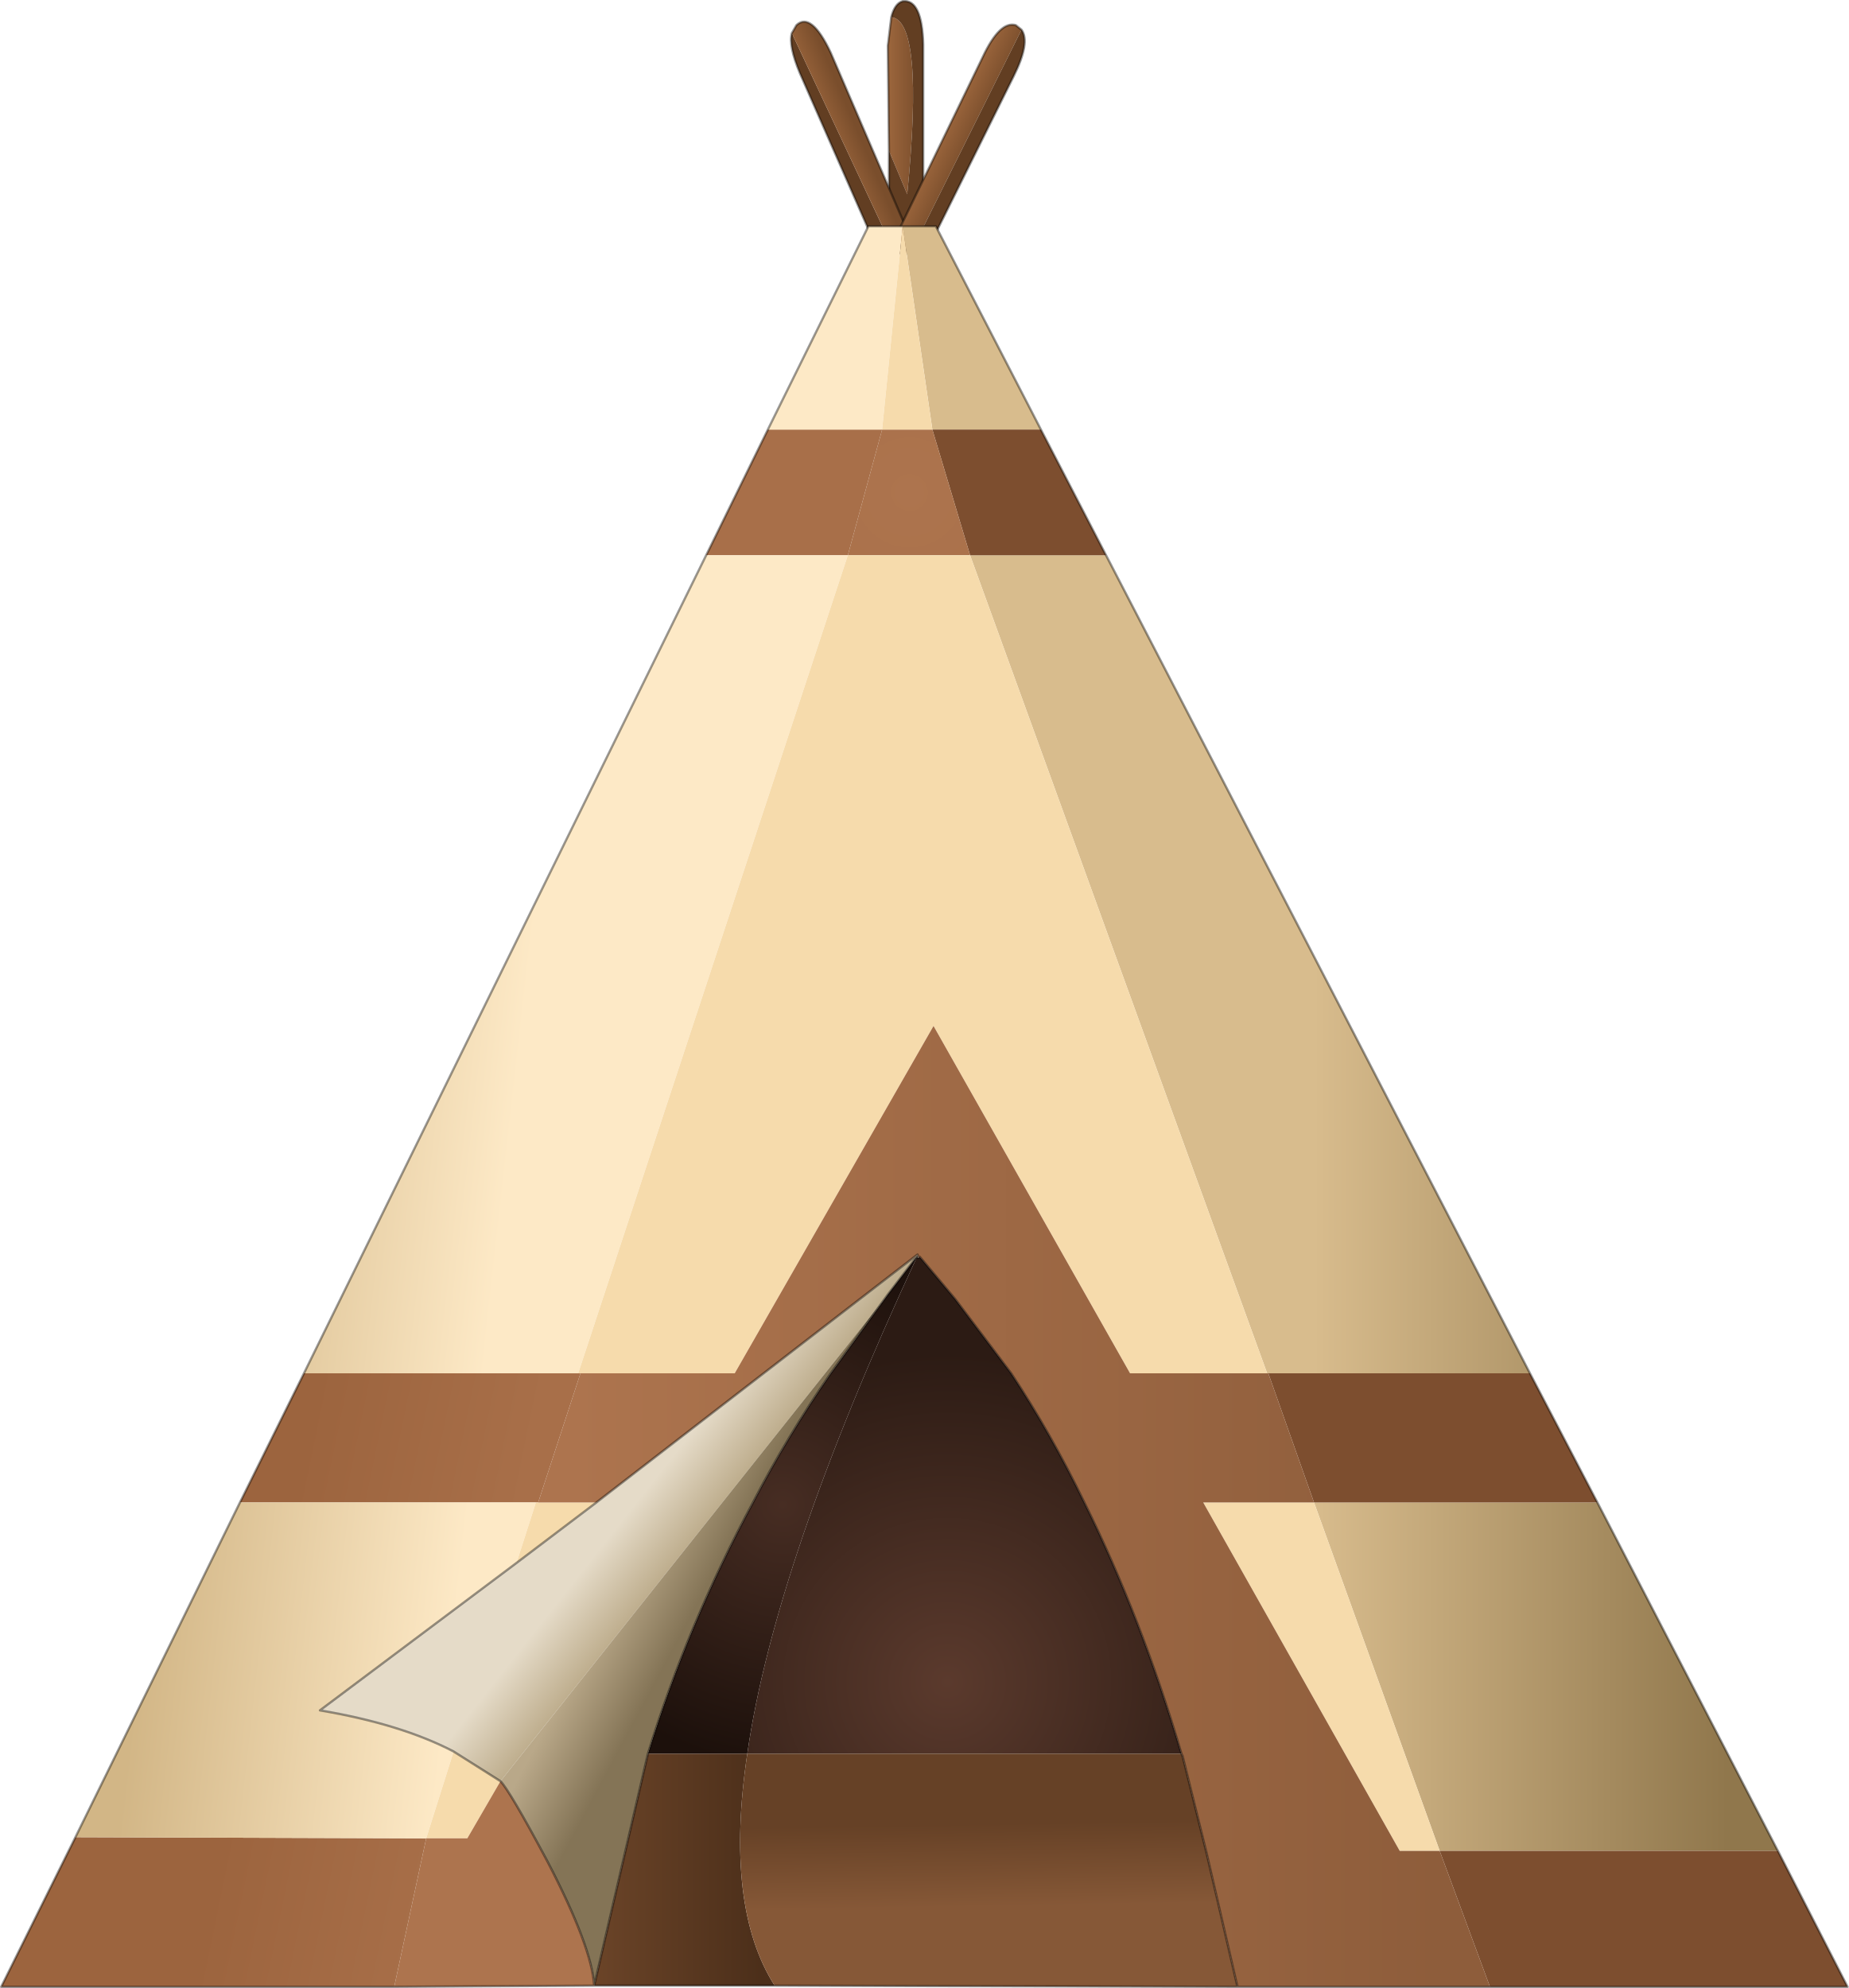
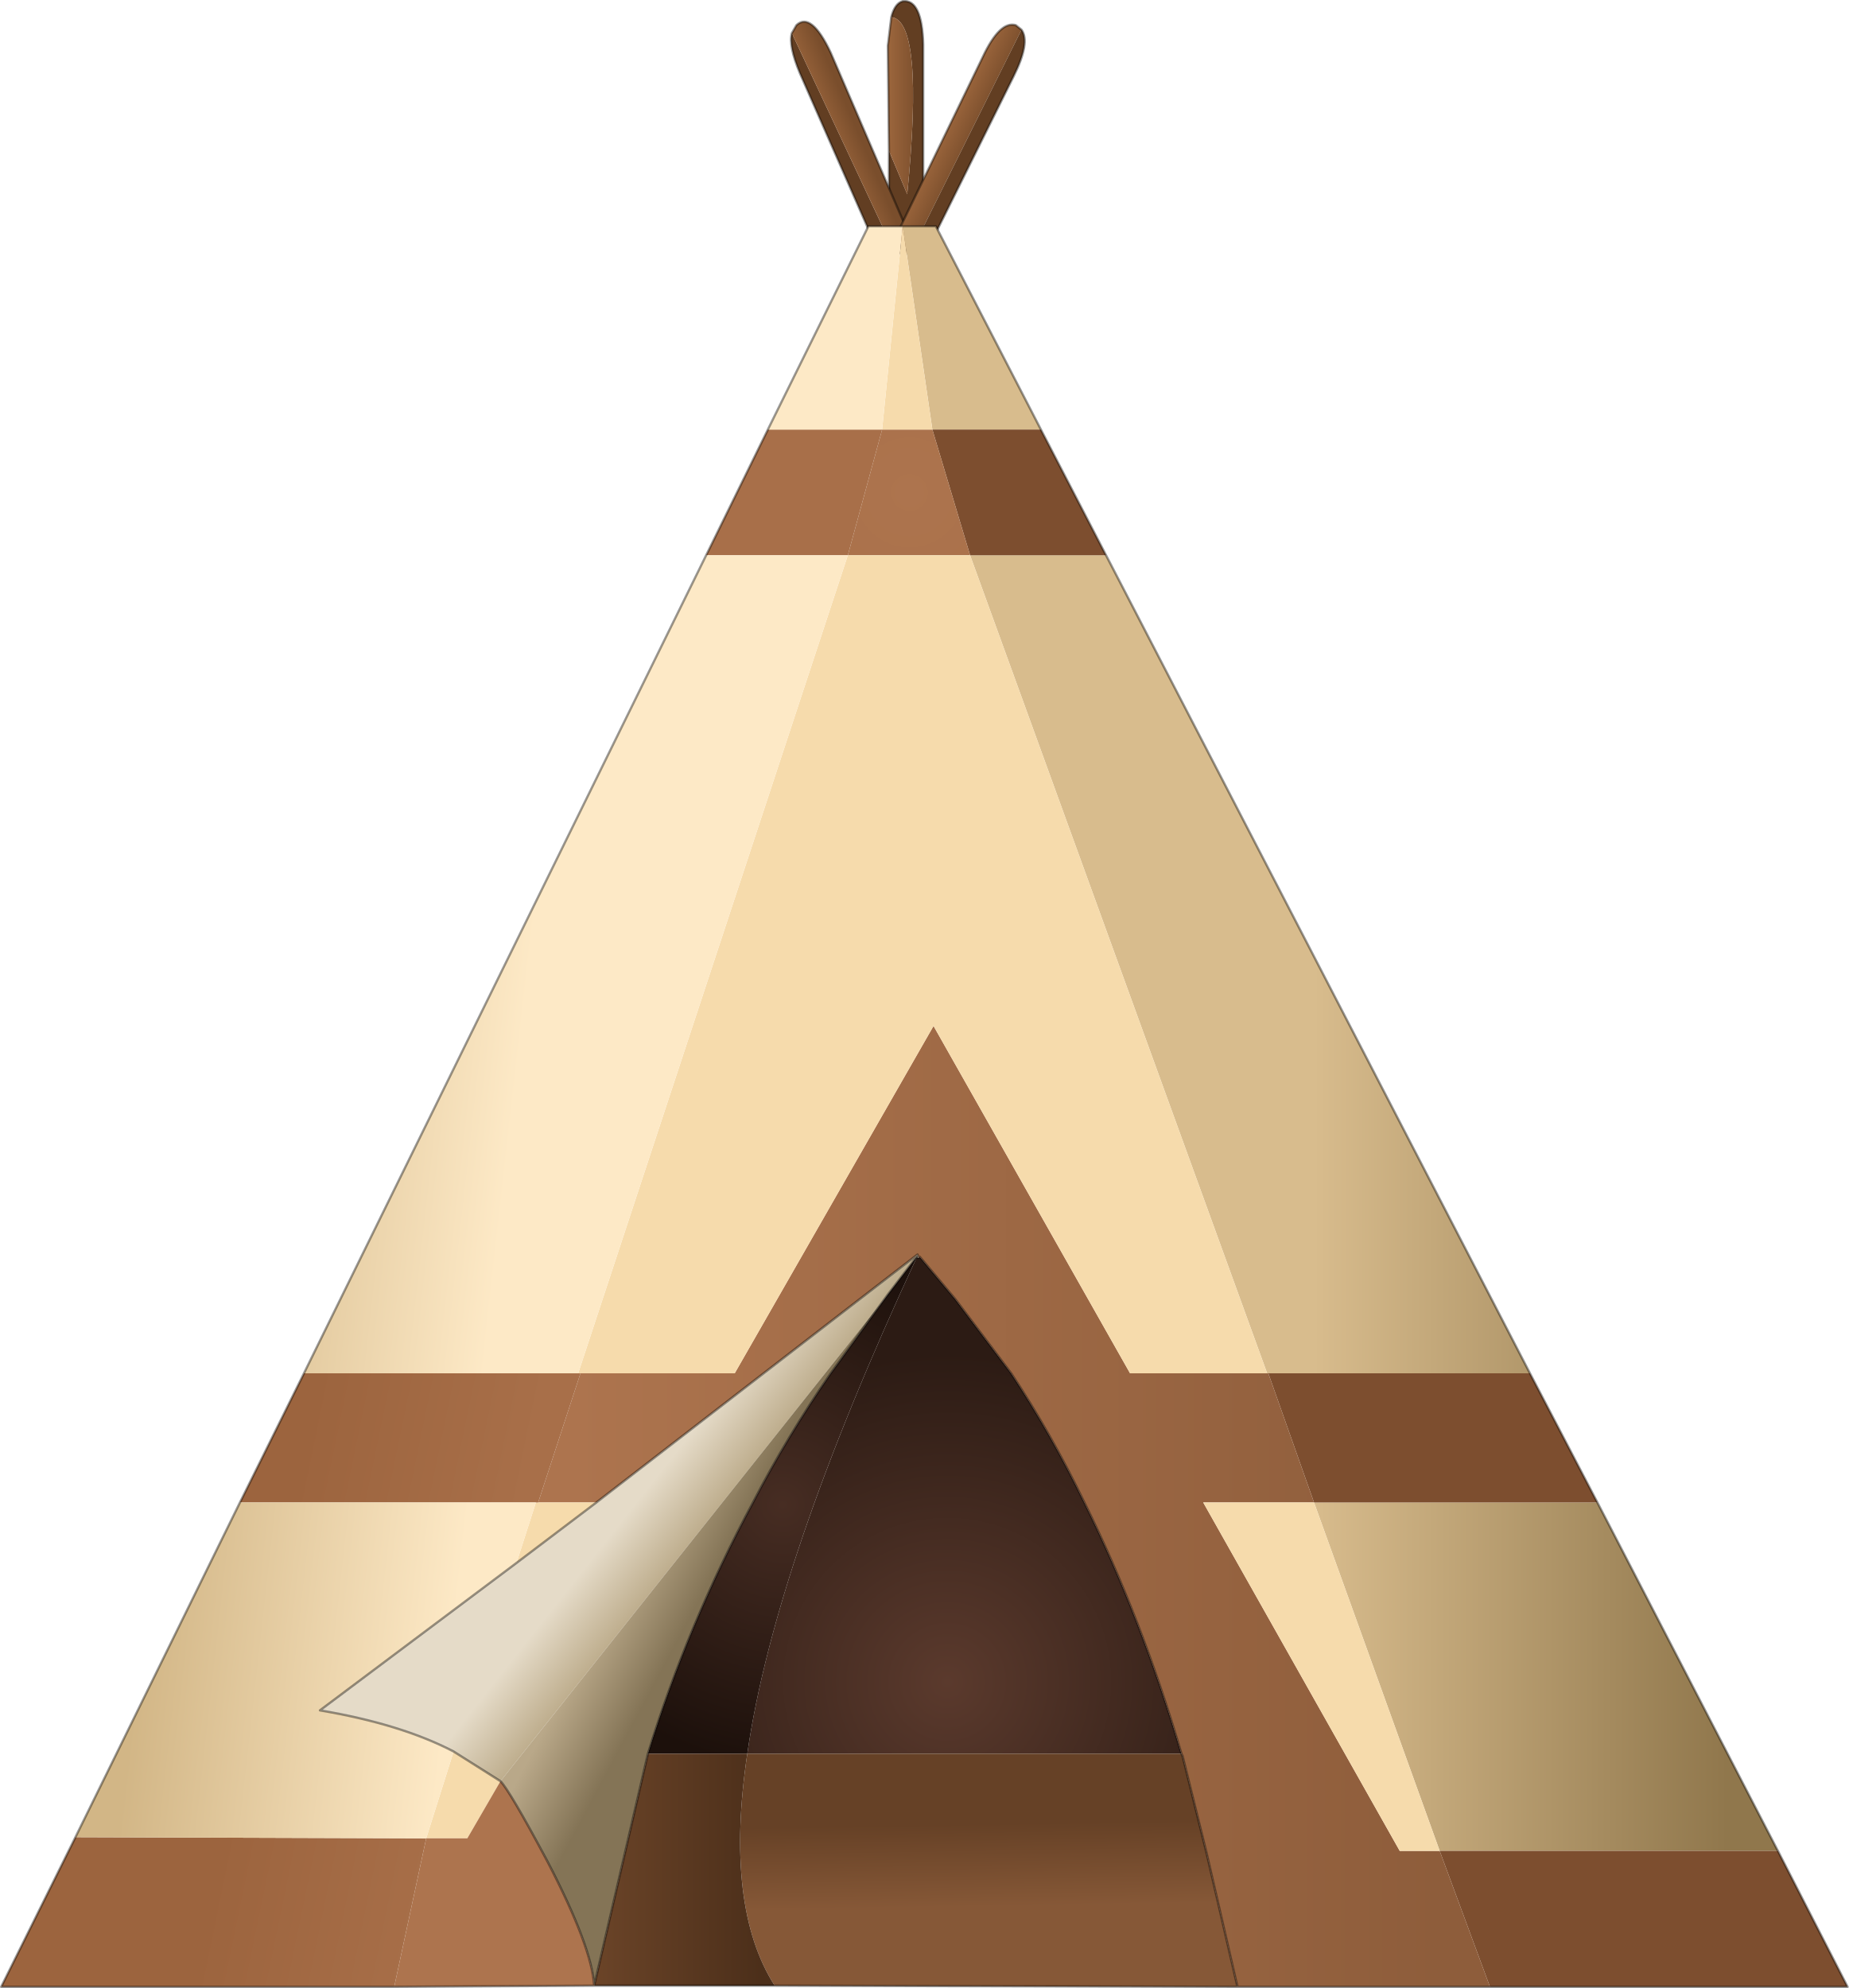
<svg xmlns="http://www.w3.org/2000/svg" xmlns:ns1="https://www.free-decompiler.com/flash" xmlns:xlink="http://www.w3.org/1999/xlink" ns1:objectType="frame" height="87.0px" width="80.9px">
  <g transform="matrix(1.0, 0.0, 0.0, 1.0, 40.05, 87.05)">
    <use ns1:characterId="18" height="87.0" transform="matrix(1.0, 0.0, 0.0, 1.0, -40.05, -87.05)" width="80.9" xlink:href="#decoration289-shape0" />
  </g>
  <defs>
    <g id="decoration289-shape0" transform="matrix(1.0, 0.0, 0.0, 1.0, 40.05, 87.05)">
+       <path d="M-1.05 -86.3 Q-0.9 -86.9 -0.55 -87.0 0.3 -87.1 0.35 -85.1 L0.35 -75.95 -1.15 -75.95 -1.15 -80.45 -0.35 -78.55 Q0.4 -86.15 -1.05 -86.3" fill="#623e22" fill-rule="evenodd" stroke="none" />
      <path d="M-1.05 -86.3 Q0.4 -86.15 -0.35 -78.55 L-1.15 -80.45 -1.2 -85.05 -1.05 -86.3" fill="url(#decoration289-gradient0)" fill-rule="evenodd" stroke="none" />
-       <path d="M-1.05 -86.3 Q-0.9 -86.9 -0.55 -87.0 0.3 -87.1 0.35 -85.1 L0.35 -75.95 -1.15 -75.95 -1.15 -80.45 -0.35 -78.55 Q0.4 -86.15 -1.05 -86.3" fill="#623e22" fill-rule="evenodd" stroke="none" />
      <path d="M-1.15 -80.45 L-1.15 -75.95 0.35 -75.95 0.35 -85.1 Q0.3 -87.1 -0.55 -87.0 -0.9 -86.9 -1.05 -86.3 L-1.2 -85.05 -1.15 -80.45 Z" fill="none" stroke="#000000" stroke-linecap="round" stroke-linejoin="round" stroke-opacity="0.4" stroke-width="0.1" />
      <path d="M-5.4 -85.6 L-0.9 -76.0 -1.45 -75.65 -5.05 -83.85 Q-5.55 -85.05 -5.4 -85.6" fill="#623e22" fill-rule="evenodd" stroke="none" />
      <path d="M-5.4 -85.6 L-5.2 -85.95 Q-4.55 -86.55 -3.7 -84.75 L-0.15 -76.5 -0.9 -76.0 -5.4 -85.6" fill="url(#decoration289-gradient1)" fill-rule="evenodd" stroke="none" />
      <path d="M-0.9 -76.0 L-0.15 -76.5 -3.7 -84.75 Q-4.55 -86.55 -5.2 -85.95 L-5.4 -85.6 Q-5.55 -85.05 -5.05 -83.85 L-1.45 -75.65 -0.9 -76.0 Z" fill="none" stroke="#000000" stroke-linecap="round" stroke-linejoin="round" stroke-opacity="0.4" stroke-width="0.1" />
      <path d="M4.65 -85.75 L-0.2 -76.0 -0.95 -76.5 2.95 -84.55 Q3.7 -86.15 4.4 -85.95 L4.65 -85.75" fill="url(#decoration289-gradient2)" fill-rule="evenodd" stroke="none" />
      <path d="M4.65 -85.75 Q5.05 -85.2 4.3 -83.7 L0.3 -75.65 -0.2 -76.0 4.65 -85.75" fill="#623e22" fill-rule="evenodd" stroke="none" />
      <path d="M-0.2 -76.0 L0.3 -75.65 4.3 -83.7 Q5.05 -85.2 4.65 -85.75 L4.4 -85.95 Q3.7 -86.15 2.95 -84.55 L-0.95 -76.5 -0.2 -76.0 Z" fill="none" stroke="#000000" stroke-linecap="round" stroke-linejoin="round" stroke-opacity="0.4" stroke-width="0.1" />
      <path d="M2.4 -62.75 L8.35 -62.75 26.9 -26.95 15.45 -26.95 15.4 -26.95 2.4 -62.75 M5.5 -68.25 L0.75 -68.25 -0.55 -77.15 0.9 -77.15 5.5 -68.25 M29.85 -21.3 L37.75 -6.05 22.95 -6.05 17.45 -21.3 29.85 -21.3" fill="url(#decoration289-gradient3)" fill-rule="evenodd" stroke="none" />
-       <path d="M2.4 -62.75 L0.75 -68.25 5.5 -68.25 8.35 -62.75 2.4 -62.75 M25.15 -0.1 L22.95 -6.05 37.75 -6.05 40.8 -0.1 25.15 -0.1 M17.45 -21.3 L15.45 -26.95 26.9 -26.95 29.85 -21.3 17.45 -21.3" fill="url(#decoration289-gradient4)" fill-rule="evenodd" stroke="none" />
+       <path d="M2.4 -62.75 L0.75 -68.25 5.5 -68.25 8.35 -62.75 2.4 -62.75 M17.45 -21.3 L15.45 -26.95 26.9 -26.95 29.85 -21.3 17.45 -21.3 M37.75 -6.05 L40.8 -0.1 25.15 -0.1 22.95 -6.05 37.75 -6.05" fill="url(#decoration289-gradient4)" fill-rule="evenodd" stroke="none" />
      <path d="M0.75 -68.25 L2.4 -62.75 -2.95 -62.75 -1.45 -68.25 0.75 -68.25" fill="url(#decoration289-gradient5)" fill-rule="evenodd" stroke="none" />
-       <path d="M-1.45 -68.25 L-2.95 -62.75 -9.15 -62.75 -6.45 -68.25 -1.45 -68.25 M-14.75 -26.95 L-14.65 -26.95 -16.5 -21.3 -16.6 -21.3 -29.55 -21.3 -26.75 -26.95 -14.75 -26.95 M-21.4 -6.6 L-22.8 -0.1 -40.0 -0.1 -36.75 -6.65 -21.45 -6.6 -21.4 -6.6" fill="url(#decoration289-gradient6)" fill-rule="evenodd" stroke="none" />
-       <path d="M-0.55 -77.15 L-1.45 -68.25 -6.45 -68.25 -2.05 -77.15 -0.55 -77.15 M-9.15 -62.75 L-2.95 -62.75 -14.75 -26.95 -26.75 -26.95 -9.15 -62.75 M-16.6 -21.3 L-17.45 -18.65 -26.05 -12.2 Q-22.5 -11.6 -20.2 -10.4 L-21.4 -6.6 -21.45 -6.6 -36.75 -6.65 -29.55 -21.3 -16.6 -21.3" fill="url(#decoration289-gradient7)" fill-rule="evenodd" stroke="none" />
-       <path d="M0.75 -68.25 L-1.45 -68.25 -0.55 -77.15 0.75 -68.25 M-2.95 -62.75 L2.4 -62.75 15.4 -26.95 9.4 -26.95 0.8 -42.15 -7.9 -26.95 -14.65 -26.95 -14.75 -26.95 -2.95 -62.75 M-16.6 -21.3 L-16.5 -21.3 -13.95 -21.3 -17.45 -18.65 -16.6 -21.3 M-20.2 -10.4 L-18.15 -9.1 -19.6 -6.6 -21.4 -6.6 -20.2 -10.4 M22.95 -6.05 L21.2 -6.05 12.6 -21.3 17.45 -21.3 22.95 -6.05" fill="#f6dbac" fill-rule="evenodd" stroke="none" />
-       <path d="M-1.2 -30.4 L-18.15 -9.1 -20.2 -10.4 Q-22.5 -11.6 -26.05 -12.2 L-17.45 -18.65 -13.95 -21.3 0.1 -32.15 0.15 -32.0 0.1 -32.0 0.1 -32.1 -1.2 -30.4" fill="url(#decoration289-gradient8)" fill-rule="evenodd" stroke="none" />
-       <path d="M-11.7 -10.3 Q-9.95 -16.0 -7.1 -21.3 -5.6 -24.2 -3.7 -26.95 L-1.2 -30.4 0.1 -32.1 Q-6.15 -18.65 -7.35 -10.3 L-11.7 -10.3" fill="url(#decoration289-gradient9)" fill-rule="evenodd" stroke="none" />
-       <path d="M-14.65 -26.95 L-7.9 -26.95 0.8 -42.15 9.4 -26.95 15.4 -26.95 15.45 -26.95 17.45 -21.3 12.6 -21.3 21.2 -6.05 22.95 -6.05 25.15 -0.1 14.1 -0.1 12.75 -5.95 11.7 -10.2 11.65 -10.3 Q9.9 -16.25 7.4 -21.3 5.95 -24.3 4.2 -26.95 L1.75 -30.2 0.2 -32.05 0.15 -32.0 0.1 -32.15 -13.95 -21.3 -16.5 -21.3 -14.65 -26.95" fill="url(#decoration289-gradient10)" fill-rule="evenodd" stroke="none" />
-       <path d="M-7.35 -10.3 Q-6.15 -18.65 0.1 -32.1 L0.1 -32.0 0.15 -32.0 0.2 -32.05 1.75 -30.2 4.2 -26.95 Q5.95 -24.3 7.4 -21.3 9.9 -16.25 11.65 -10.3 L-7.35 -10.3" fill="url(#decoration289-gradient11)" fill-rule="evenodd" stroke="none" />
-       <path d="M-1.2 -30.4 L-3.7 -26.95 Q-5.6 -24.2 -7.1 -21.3 -9.95 -16.0 -11.7 -10.3 L-14.05 -0.15 Q-14.15 -1.85 -16.1 -5.6 -17.75 -8.7 -18.15 -9.1 L-1.2 -30.4" fill="url(#decoration289-gradient12)" fill-rule="evenodd" stroke="none" />
-       <path d="M-18.15 -9.1 Q-17.75 -8.7 -16.1 -5.6 -14.15 -1.85 -14.05 -0.15 L-22.8 -0.1 -21.4 -6.6 -19.6 -6.6 -18.15 -9.1" fill="#ad744e" fill-rule="evenodd" stroke="none" />
-       <path d="M-14.05 -0.15 L-11.7 -10.3 -7.35 -10.3 Q-8.35 -3.6 -6.15 -0.15 L-14.05 -0.15" fill="url(#decoration289-gradient13)" fill-rule="evenodd" stroke="none" />
-       <path d="M-6.15 -0.15 Q-8.35 -3.6 -7.35 -10.3 L11.65 -10.3 11.7 -10.2 12.75 -5.95 14.1 -0.1 -6.15 -0.15" fill="url(#decoration289-gradient14)" fill-rule="evenodd" stroke="none" />
-       <path d="M8.35 -62.75 L5.5 -68.25 0.9 -77.15 -0.55 -77.15 -2.05 -77.15 -6.45 -68.25 -9.15 -62.75 -26.75 -26.95 -29.55 -21.3 -36.75 -6.65 -40.0 -0.1 -22.8 -0.1 -14.05 -0.15 -6.15 -0.15 14.1 -0.1 25.15 -0.1 40.8 -0.1 37.75 -6.05 29.85 -21.3 26.9 -26.95 8.35 -62.75 M-11.7 -10.3 Q-9.95 -16.0 -7.1 -21.3 -5.6 -24.2 -3.7 -26.95 L-1.2 -30.4 0.1 -32.1 0.1 -32.0 0.15 -32.0 0.2 -32.05 1.75 -30.2 4.2 -26.95 Q5.95 -24.3 7.4 -21.3 9.9 -16.25 11.65 -10.3 L11.7 -10.2 12.75 -5.95 14.1 -0.1 M-18.15 -9.1 Q-17.75 -8.7 -16.1 -5.6 -14.15 -1.85 -14.05 -0.15 L-11.7 -10.3 M-13.95 -21.3 L0.1 -32.15 0.15 -32.0 M-17.45 -18.65 L-13.95 -21.3 M-17.45 -18.65 L-26.05 -12.2 Q-22.5 -11.6 -20.2 -10.4 L-18.15 -9.1" fill="none" stroke="#000000" stroke-linecap="round" stroke-linejoin="round" stroke-opacity="0.4" stroke-width="0.1" />
+       <path d="M0.1 -32.1 L0.1 -32.0 0.15 -32.0 0.2 -32.05 1.75 -30.2 4.2 -26.95 Q5.95 -24.3 7.4 -21.3 9.9 -16.25 11.65 -10.3 L-7.35 -10.3 Q-6.15 -18.65 0.1 -32.1" fill="url(#decoration289-gradient6)" fill-rule="evenodd" stroke="none" />
+       <path d="M-14.65 -26.95 L-7.9 -26.95 0.8 -42.15 9.4 -26.95 15.4 -26.95 15.45 -26.95 17.45 -21.3 12.6 -21.3 21.2 -6.05 22.95 -6.05 25.15 -0.1 14.1 -0.1 12.75 -5.95 11.7 -10.2 11.65 -10.3 Q9.9 -16.25 7.4 -21.3 5.95 -24.3 4.2 -26.95 L1.75 -30.2 0.2 -32.05 0.15 -32.0 0.1 -32.15 -13.95 -21.3 -16.5 -21.3 -14.65 -26.95" fill="url(#decoration289-gradient7)" fill-rule="evenodd" stroke="none" />
+       <path d="M0.15 -32.0 L0.1 -32.0 0.1 -32.1 -1.2 -30.4 -18.15 -9.1 -20.2 -10.4 Q-22.5 -11.6 -26.05 -12.2 L-17.45 -18.65 -13.95 -21.3 0.1 -32.15 0.15 -32.0" fill="url(#decoration289-gradient8)" fill-rule="evenodd" stroke="none" />
+       <path d="M0.75 -68.25 L-1.45 -68.25 -0.55 -77.15 0.75 -68.25 M-2.95 -62.75 L2.4 -62.75 15.4 -26.95 9.4 -26.95 0.8 -42.15 -7.9 -26.95 -14.65 -26.95 -14.75 -26.95 -2.95 -62.75 M-13.95 -21.3 L-17.45 -18.65 -16.6 -21.3 -16.5 -21.3 -13.95 -21.3 M-20.2 -10.4 L-18.15 -9.1 -19.6 -6.6 -21.4 -6.6 -20.2 -10.4 M22.95 -6.05 L21.2 -6.05 12.6 -21.3 17.45 -21.3 22.95 -6.05" fill="#f6dbac" fill-rule="evenodd" stroke="none" />
+       <path d="M-7.35 -10.3 L11.65 -10.3 11.7 -10.2 12.75 -5.95 14.1 -0.1 -6.15 -0.15 Q-8.35 -3.6 -7.35 -10.3" fill="url(#decoration289-gradient9)" fill-rule="evenodd" stroke="none" />
+       <path d="M-1.45 -68.25 L-2.95 -62.75 -9.15 -62.75 -6.45 -68.25 -1.45 -68.25 M-14.75 -26.95 L-14.65 -26.95 -16.5 -21.3 -16.6 -21.3 -29.55 -21.3 -26.75 -26.95 -14.75 -26.95 M-22.8 -0.1 L-40.0 -0.1 -36.75 -6.65 -21.45 -6.6 -21.4 -6.6 -22.8 -0.1" fill="url(#decoration289-gradient10)" fill-rule="evenodd" stroke="none" />
+       <path d="M-0.55 -77.15 L-1.45 -68.25 -6.45 -68.25 -2.05 -77.15 -0.55 -77.15 M-9.15 -62.75 L-2.95 -62.75 -14.75 -26.95 -26.75 -26.95 -9.15 -62.75 M-17.45 -18.65 L-26.05 -12.2 Q-22.5 -11.6 -20.2 -10.4 L-21.4 -6.6 -21.45 -6.6 -36.75 -6.65 -29.55 -21.3 -16.6 -21.3 -17.45 -18.65" fill="url(#decoration289-gradient11)" fill-rule="evenodd" stroke="none" />
+       <path d="M-18.15 -9.1 L-1.2 -30.4 -3.7 -26.95 Q-5.6 -24.2 -7.1 -21.3 -9.95 -16.0 -11.7 -10.3 L-14.05 -0.15 Q-14.15 -1.85 -16.1 -5.6 -17.75 -8.7 -18.15 -9.1" fill="url(#decoration289-gradient12)" fill-rule="evenodd" stroke="none" />
+       <path d="M0.1 -32.1 Q-6.15 -18.65 -7.35 -10.3 L-11.7 -10.3 Q-9.95 -16.0 -7.1 -21.3 -5.6 -24.2 -3.7 -26.95 L-1.2 -30.4 0.1 -32.1" fill="url(#decoration289-gradient13)" fill-rule="evenodd" stroke="none" />
+       <path d="M-14.05 -0.15 L-22.8 -0.1 -21.4 -6.6 -19.6 -6.6 -18.15 -9.1 Q-17.75 -8.7 -16.1 -5.6 -14.15 -1.85 -14.05 -0.15" fill="#ad744e" fill-rule="evenodd" stroke="none" />
+       <path d="M-6.15 -0.15 L-14.05 -0.15 -11.7 -10.3 -7.35 -10.3 Q-8.35 -3.6 -6.15 -0.15" fill="url(#decoration289-gradient14)" fill-rule="evenodd" stroke="none" />
+       <path d="M8.35 -62.75 L5.5 -68.25 0.9 -77.15 -0.55 -77.15 -2.05 -77.15 -6.45 -68.25 -9.15 -62.75 -26.75 -26.95 -29.55 -21.3 -36.75 -6.65 -40.0 -0.1 -22.8 -0.1 -14.05 -0.15 -11.7 -10.3 Q-9.95 -16.0 -7.1 -21.3 -5.6 -24.2 -3.7 -26.95 L-1.2 -30.4 0.1 -32.1 0.1 -32.0 0.15 -32.0 0.1 -32.15 -13.95 -21.3 -17.45 -18.65 -26.05 -12.2 Q-22.5 -11.6 -20.2 -10.4 L-18.15 -9.1 Q-17.75 -8.7 -16.1 -5.6 -14.15 -1.85 -14.05 -0.15 L-6.15 -0.15 14.1 -0.1 12.75 -5.95 11.7 -10.2 11.65 -10.3 Q9.9 -16.25 7.4 -21.3 5.95 -24.3 4.2 -26.95 L1.75 -30.2 0.2 -32.05 0.15 -32.0 M26.9 -26.95 L8.35 -62.75 M29.85 -21.3 L37.75 -6.05 40.8 -0.1 25.15 -0.1 14.1 -0.1 M29.85 -21.3 L26.9 -26.95" fill="none" stroke="#000000" stroke-linecap="round" stroke-linejoin="round" stroke-opacity="0.4" stroke-width="0.1" />
    </g>
    <linearGradient gradientTransform="matrix(9.0E-4, 0.0, 0.0, 0.0067, -0.45, -81.55)" gradientUnits="userSpaceOnUse" id="decoration289-gradient0" spreadMethod="pad" x1="-819.2" x2="819.2">
      <stop offset="0.035" stop-color="#9b653c" />
      <stop offset="0.89" stop-color="#7a4e2c" />
    </linearGradient>
    <linearGradient gradientTransform="matrix(8.0E-4, -5.0E-4, 0.0026, 0.0061, -3.1, -81.15)" gradientUnits="userSpaceOnUse" id="decoration289-gradient1" spreadMethod="pad" x1="-819.2" x2="819.2">
      <stop offset="0.035" stop-color="#9b653c" />
      <stop offset="0.89" stop-color="#7a4e2c" />
    </linearGradient>
    <linearGradient gradientTransform="matrix(8.0E-4, 5.0E-4, -0.0029, 0.0059, 2.0, -81.2)" gradientUnits="userSpaceOnUse" id="decoration289-gradient2" spreadMethod="pad" x1="-819.2" x2="819.2">
      <stop offset="0.035" stop-color="#9b653c" />
      <stop offset="0.89" stop-color="#7a4e2c" />
    </linearGradient>
    <linearGradient gradientTransform="matrix(0.0124, 0.0, 0.0, 0.0093, 27.6, -13.7)" gradientUnits="userSpaceOnUse" id="decoration289-gradient3" spreadMethod="pad" x1="-819.2" x2="819.2">
      <stop offset="0.0" stop-color="#d8bc8d" />
      <stop offset="0.89" stop-color="#90774c" />
    </linearGradient>
    <linearGradient gradientTransform="matrix(-0.0065, -0.0014, 7.0E-4, -0.0034, -22.15, -24.1)" gradientUnits="userSpaceOnUse" id="decoration289-gradient4" spreadMethod="pad" x1="-819.2" x2="819.2">
      <stop offset="0.0" stop-color="#7d4e2f" />
      <stop offset="0.91" stop-color="#643c20" />
    </linearGradient>
    <radialGradient cx="0" cy="0" gradientTransform="matrix(0.0172, 0.0, 0.0, 0.0172, -0.25, -65.5)" gradientUnits="userSpaceOnUse" id="decoration289-gradient5" r="819.2" spreadMethod="pad">
      <stop offset="0.0" stop-color="#ad744e" />
      <stop offset="0.91" stop-color="#a56c44" />
    </radialGradient>
-     <linearGradient gradientTransform="matrix(-0.0065, -0.0014, 7.0E-4, -0.0034, -22.15, -24.1)" gradientUnits="userSpaceOnUse" id="decoration289-gradient6" spreadMethod="pad" x1="-819.2" x2="819.2">
-       <stop offset="0.0" stop-color="#a86f49" />
-       <stop offset="0.91" stop-color="#9c643e" />
-     </linearGradient>
-     <linearGradient gradientTransform="matrix(-0.0093, -0.0011, 0.001, -0.0089, -27.9, -15.25)" gradientUnits="userSpaceOnUse" id="decoration289-gradient7" spreadMethod="pad" x1="-819.2" x2="819.2">
-       <stop offset="0.0" stop-color="#fde9c6" />
-       <stop offset="0.89" stop-color="#d2b686" />
+     <radialGradient cx="0" cy="0" gradientTransform="matrix(0.019, 0.0, 0.0, 0.019, 1.4, -13.45)" gradientUnits="userSpaceOnUse" id="decoration289-gradient6" r="819.2" spreadMethod="pad">
+       <stop offset="0.0" stop-color="#5b3a2d" />
+       <stop offset="0.922" stop-color="#2c1b14" />
+     </radialGradient>
+     <linearGradient gradientTransform="matrix(0.0254, 0.0, 0.0, 0.0257, 5.85, -20.9)" gradientUnits="userSpaceOnUse" id="decoration289-gradient7" spreadMethod="pad" x1="-819.2" x2="819.2">
+       <stop offset="0.0" stop-color="#ad744e" />
+       <stop offset="0.91" stop-color="#8e5d3b" />
    </linearGradient>
    <linearGradient gradientTransform="matrix(0.0021, 0.0017, -0.0087, 0.011, -14.8, -14.45)" gradientUnits="userSpaceOnUse" id="decoration289-gradient8" spreadMethod="pad" x1="-819.2" x2="819.2">
      <stop offset="0.0" stop-color="#e5dbc8" />
      <stop offset="0.91" stop-color="#b09d78" />
    </linearGradient>
-     <radialGradient cx="0" cy="0" gradientTransform="matrix(0.0151, 0.0, 0.0, 0.0151, -5.8, -21.2)" gradientUnits="userSpaceOnUse" id="decoration289-gradient9" r="819.2" spreadMethod="pad">
-       <stop offset="0.0" stop-color="#472d23" />
-       <stop offset="0.922" stop-color="#1c100b" />
-     </radialGradient>
-     <linearGradient gradientTransform="matrix(0.0254, 0.0, 0.0, 0.0257, 5.85, -20.9)" gradientUnits="userSpaceOnUse" id="decoration289-gradient10" spreadMethod="pad" x1="-819.2" x2="819.2">
-       <stop offset="0.0" stop-color="#ad744e" />
-       <stop offset="0.91" stop-color="#8e5d3b" />
+     <linearGradient gradientTransform="matrix(0.0, -0.0024, 0.0062, -1.0E-4, 1.5, -5.55)" gradientUnits="userSpaceOnUse" id="decoration289-gradient9" spreadMethod="pad" x1="-819.2" x2="819.2">
+       <stop offset="0.0" stop-color="#865837" />
+       <stop offset="0.922" stop-color="#664126" />
    </linearGradient>
-     <radialGradient cx="0" cy="0" gradientTransform="matrix(0.019, 0.0, 0.0, 0.019, 1.4, -13.45)" gradientUnits="userSpaceOnUse" id="decoration289-gradient11" r="819.2" spreadMethod="pad">
-       <stop offset="0.0" stop-color="#5b3a2d" />
-       <stop offset="0.922" stop-color="#2c1b14" />
-     </radialGradient>
+     <linearGradient gradientTransform="matrix(-0.0065, -0.0014, 7.0E-4, -0.0034, -22.15, -24.1)" gradientUnits="userSpaceOnUse" id="decoration289-gradient10" spreadMethod="pad" x1="-819.2" x2="819.2">
+       <stop offset="0.0" stop-color="#a86f49" />
+       <stop offset="0.91" stop-color="#9c643e" />
+     </linearGradient>
+     <linearGradient gradientTransform="matrix(-0.0093, -0.0011, 0.001, -0.0089, -27.9, -15.25)" gradientUnits="userSpaceOnUse" id="decoration289-gradient11" spreadMethod="pad" x1="-819.2" x2="819.2">
+       <stop offset="0.0" stop-color="#fde9c6" />
+       <stop offset="0.89" stop-color="#d2b686" />
+     </linearGradient>
    <linearGradient gradientTransform="matrix(0.0021, 0.0011, -0.0087, 0.0163, -12.65, -14.25)" gradientUnits="userSpaceOnUse" id="decoration289-gradient12" spreadMethod="pad" x1="-819.2" x2="819.2">
      <stop offset="0.035" stop-color="#b9a889" />
      <stop offset="0.89" stop-color="#847456" />
    </linearGradient>
-     <linearGradient gradientTransform="matrix(0.0048, 0.0, 0.0, 0.0062, -10.1, -5.25)" gradientUnits="userSpaceOnUse" id="decoration289-gradient13" spreadMethod="pad" x1="-819.2" x2="819.2">
+     <radialGradient cx="0" cy="0" gradientTransform="matrix(0.0151, 0.0, 0.0, 0.0151, -5.8, -21.2)" gradientUnits="userSpaceOnUse" id="decoration289-gradient13" r="819.2" spreadMethod="pad">
+       <stop offset="0.0" stop-color="#472d23" />
+       <stop offset="0.922" stop-color="#1c100b" />
+     </radialGradient>
+     <linearGradient gradientTransform="matrix(0.0048, 0.0, 0.0, 0.0062, -10.1, -5.25)" gradientUnits="userSpaceOnUse" id="decoration289-gradient14" spreadMethod="pad" x1="-819.2" x2="819.2">
      <stop offset="0.0" stop-color="#6b4428" />
      <stop offset="0.922" stop-color="#4c2f1a" />
    </linearGradient>
-     <linearGradient gradientTransform="matrix(0.0, -0.0024, 0.0062, -1.0E-4, 1.5, -5.55)" gradientUnits="userSpaceOnUse" id="decoration289-gradient14" spreadMethod="pad" x1="-819.2" x2="819.2">
-       <stop offset="0.0" stop-color="#865837" />
-       <stop offset="0.922" stop-color="#664126" />
-     </linearGradient>
  </defs>
</svg>
